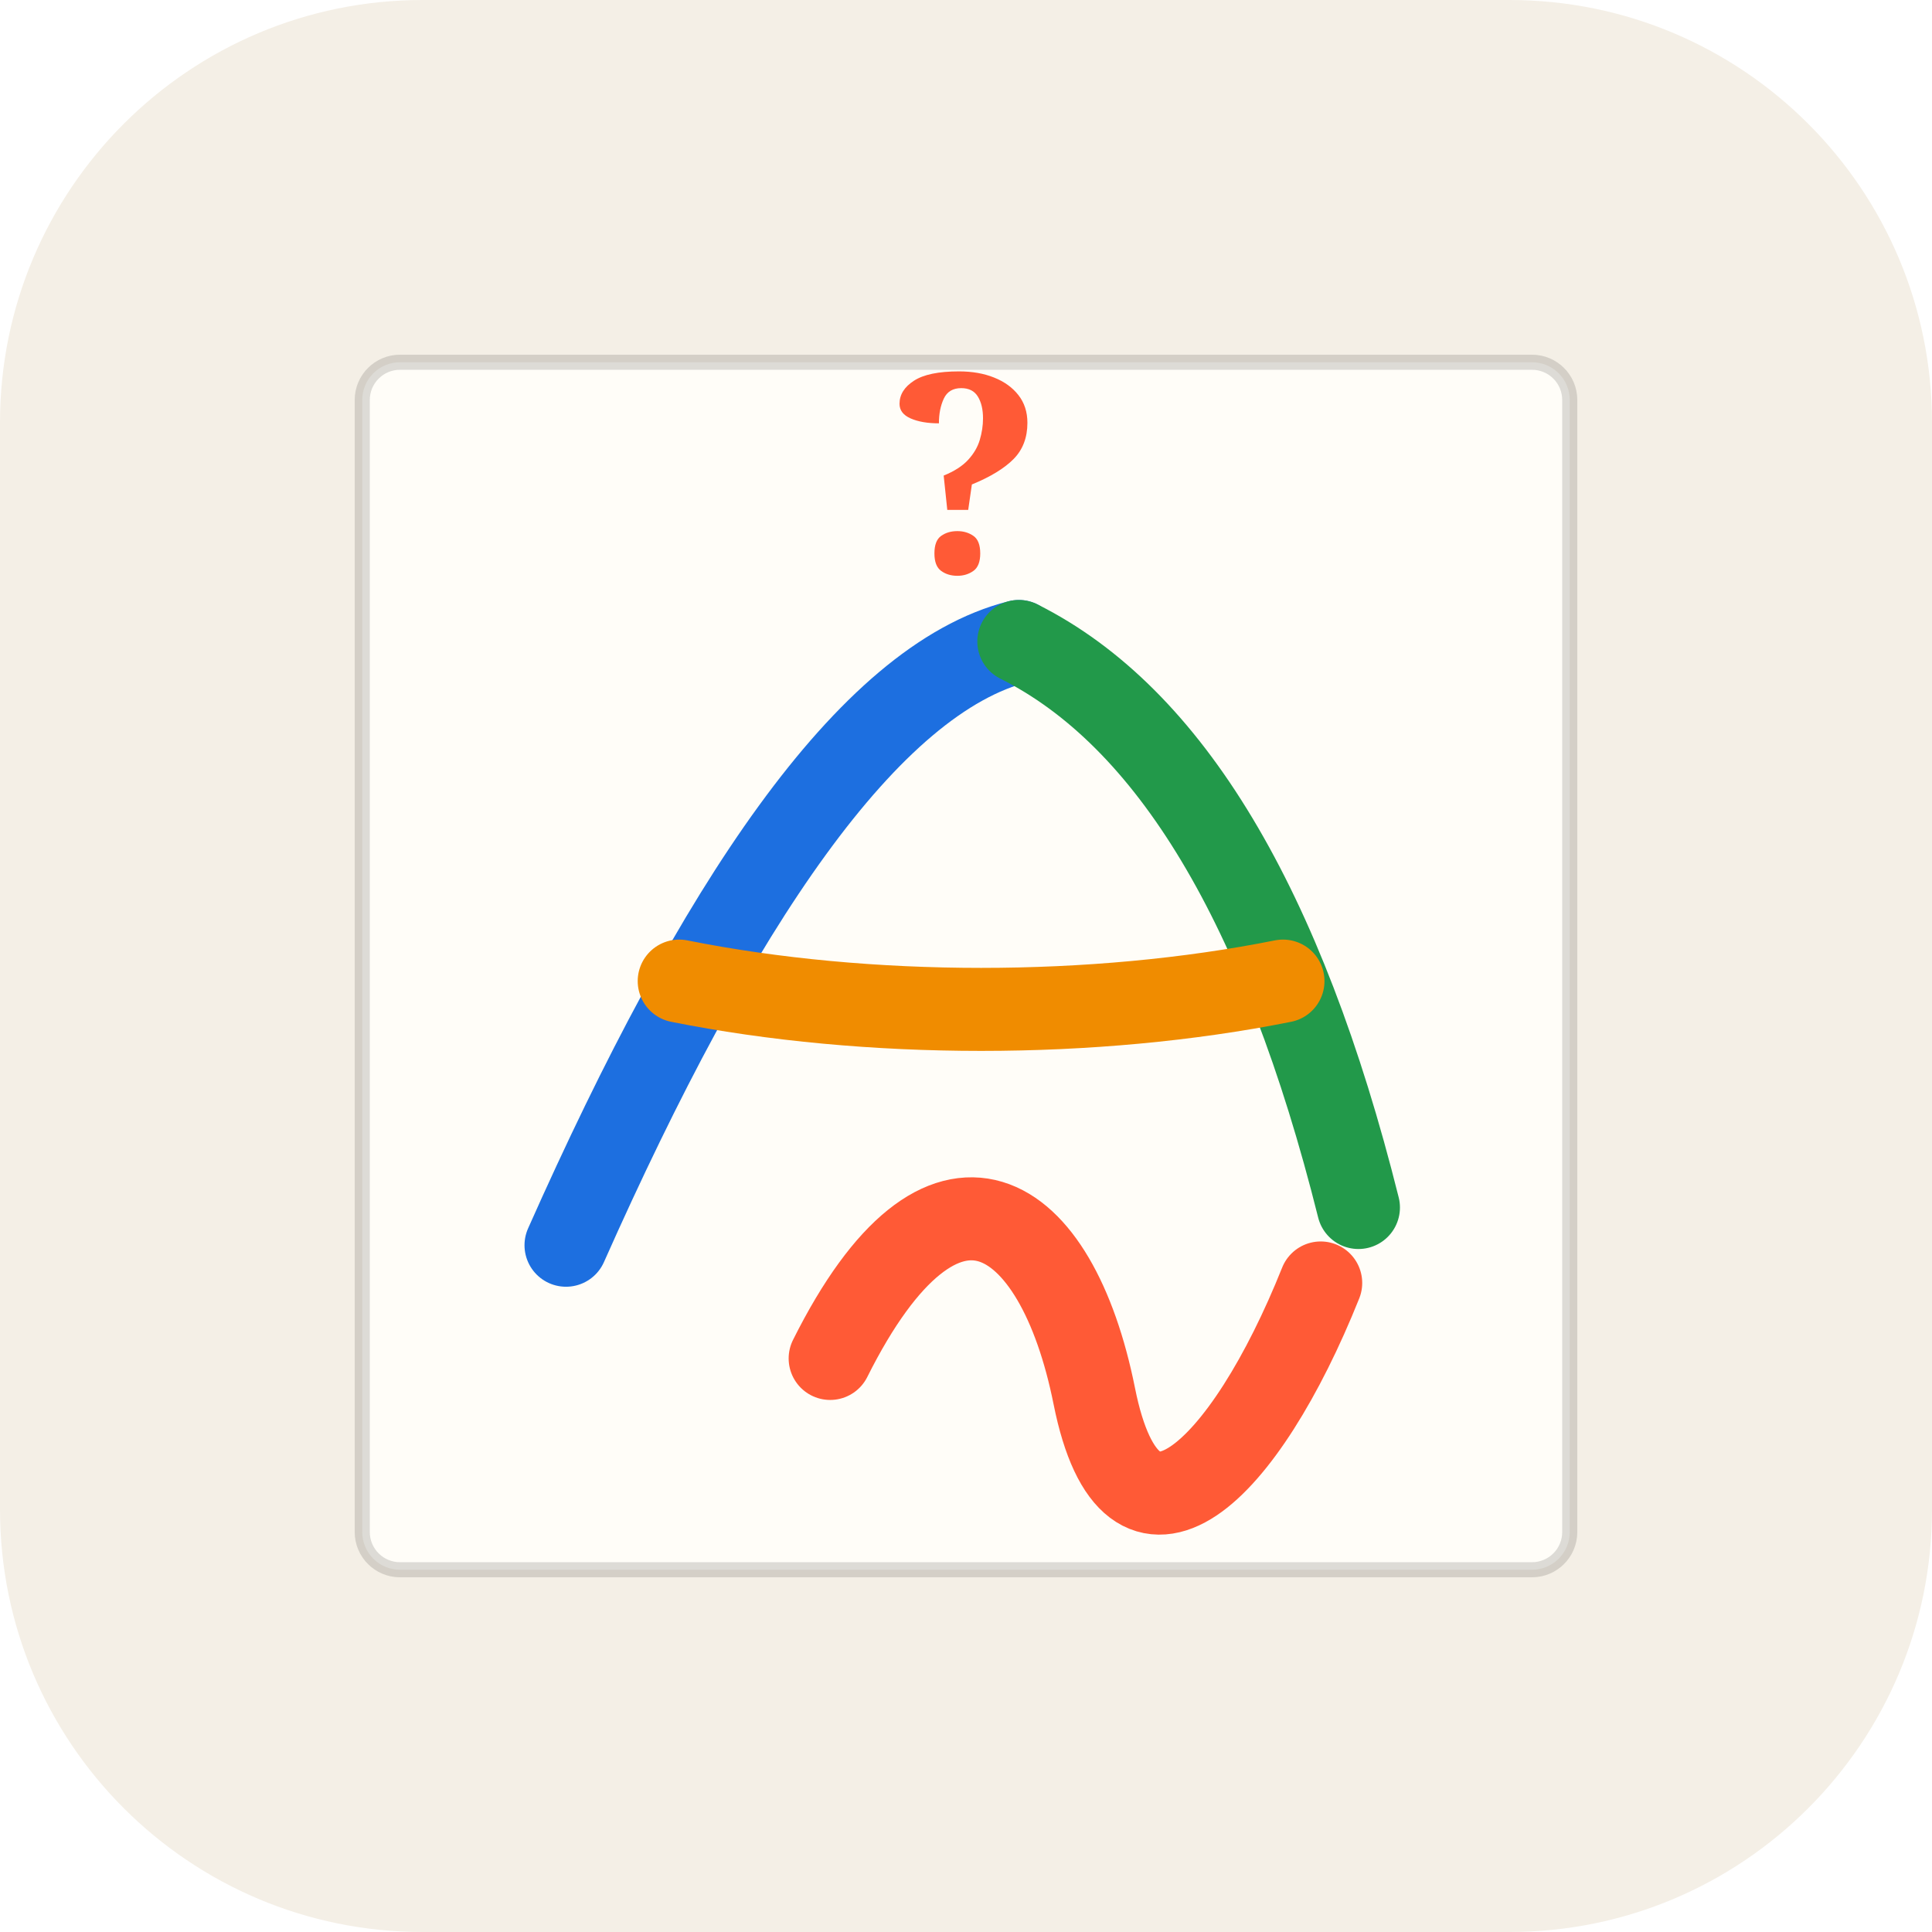
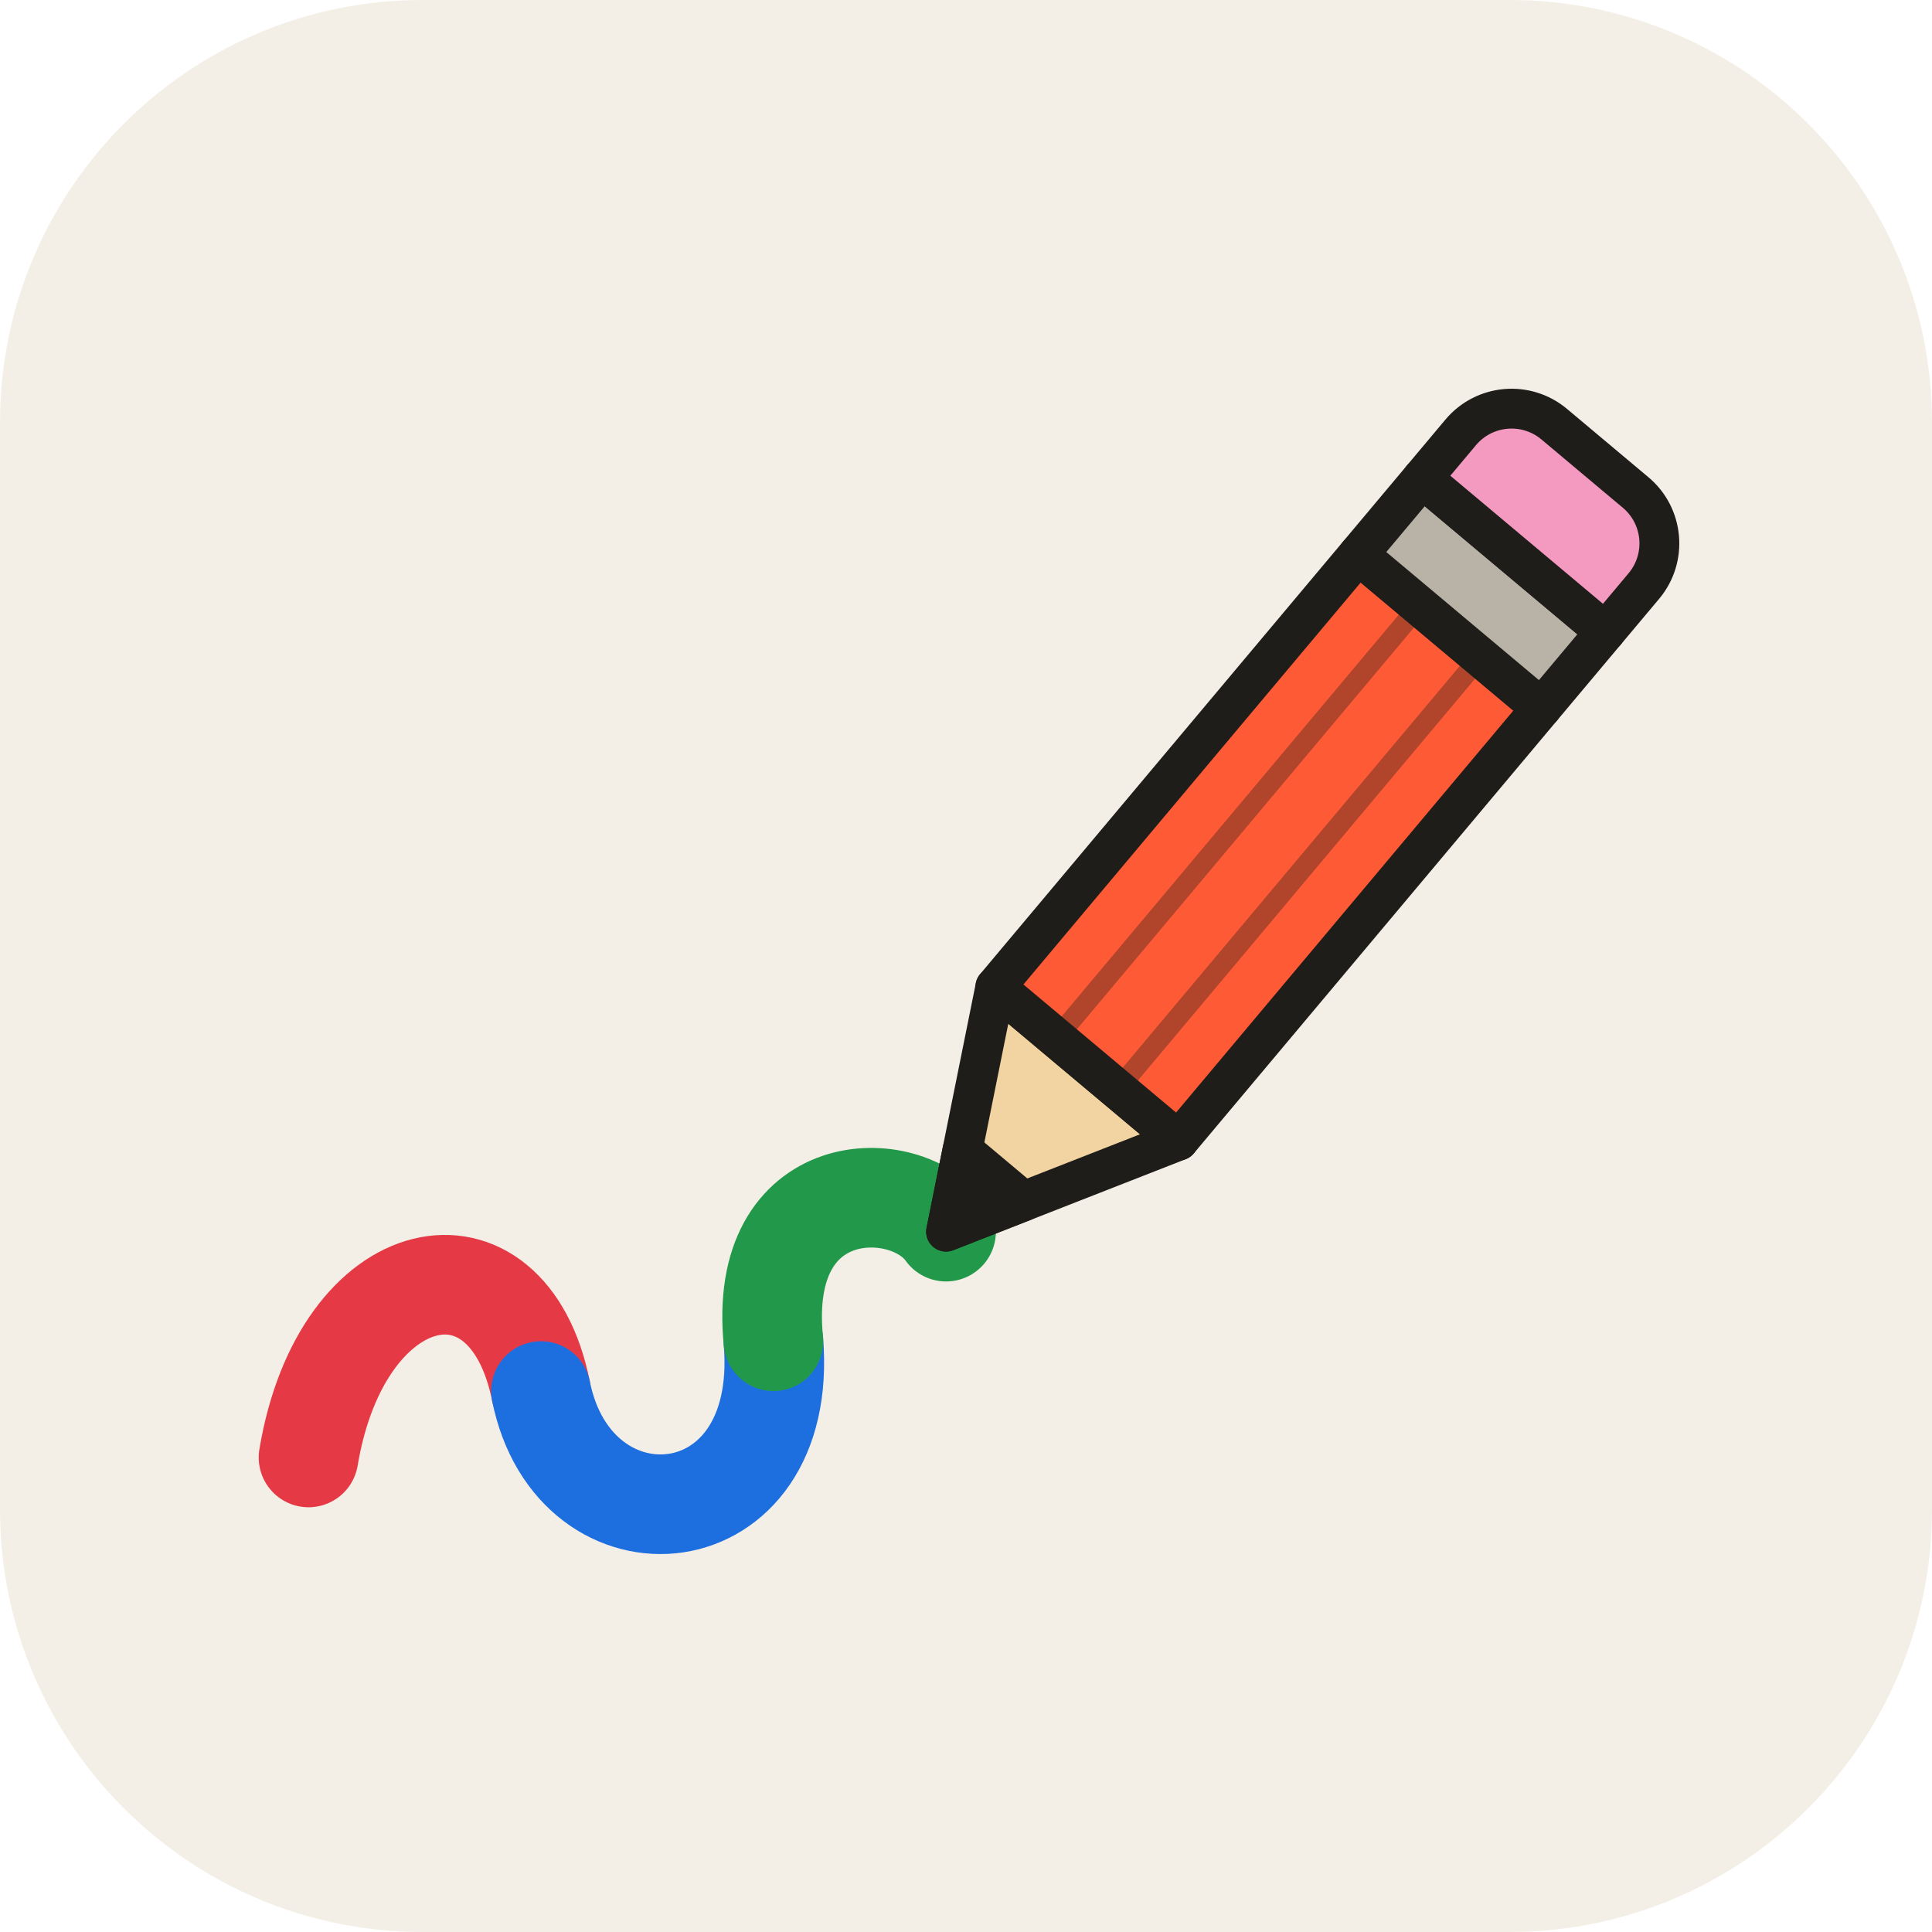
<svg xmlns="http://www.w3.org/2000/svg" viewBox="0 0 512 512">
  <rect width="512" height="512" rx="112" fill="#f4efe6" />
-   <rect x="96" y="96" width="320" height="320" rx="10" fill="#fffdf8" stroke="#1f1d1a" stroke-opacity=".15" stroke-width="4" />
-   <g fill="none" stroke-linecap="round" stroke-linejoin="round" stroke-width="22">
-     <path d="M150 330c40-90 80-150 120-160" stroke="#1d6fe0" />
-     <path d="M270 170c40 20 70 70 90 150" stroke="#22994a" />
-     <path d="M180 260c50 10 110 10 160 0" stroke="#f08c00" />
-     <path d="M220 360c30-60 60-40 70 10s40 20 60-30" stroke="#ff5a36" />
+   <g transform="translate(256 256) scale(.88) translate(-268 -282)">
+     <g fill="none" stroke-width="30" stroke-linecap="round">
+       <path d="M70 430 C 80 370 130 360 140 410" stroke="#e63946" />
+       <path d="M140 410 C 150 460 215 455 210 395" stroke="#1d6fe0" />
+       <path d="M210 395 C 205 345 250 345 262 362" stroke="#22994a" />
+     </g>
+     <g transform="translate(262 362) rotate(-50)" stroke="#1f1d1a" stroke-width="12" stroke-linejoin="round">
+       <path d="M0 0 L66 -36 L66 36 Z" fill="#f2d3a2" />
+       <path d="M0 0 L22 -12 L22 12 Z" fill="#1f1d1a" />
+       <rect x="66" y="-36" width="170" height="72" fill="#ff5a36" />
+       <path d="M66 -12 H236 M66 12 H236" stroke-width="6" opacity=".35" />
+       <rect x="236" y="-36" width="30" height="72" fill="#b9b2a6" />
+       <path d="M266 -36 H284 a20 20 0 0 1 20 20 V16 a20 20 0 0 1 -20 20 H266 Z" fill="#f49ac1" />
+     </g>
  </g>
-   <text x="256" y="152" font-family="Georgia,serif" font-size="74" font-weight="700" text-anchor="middle" fill="#ff5a36">?</text>
</svg>
